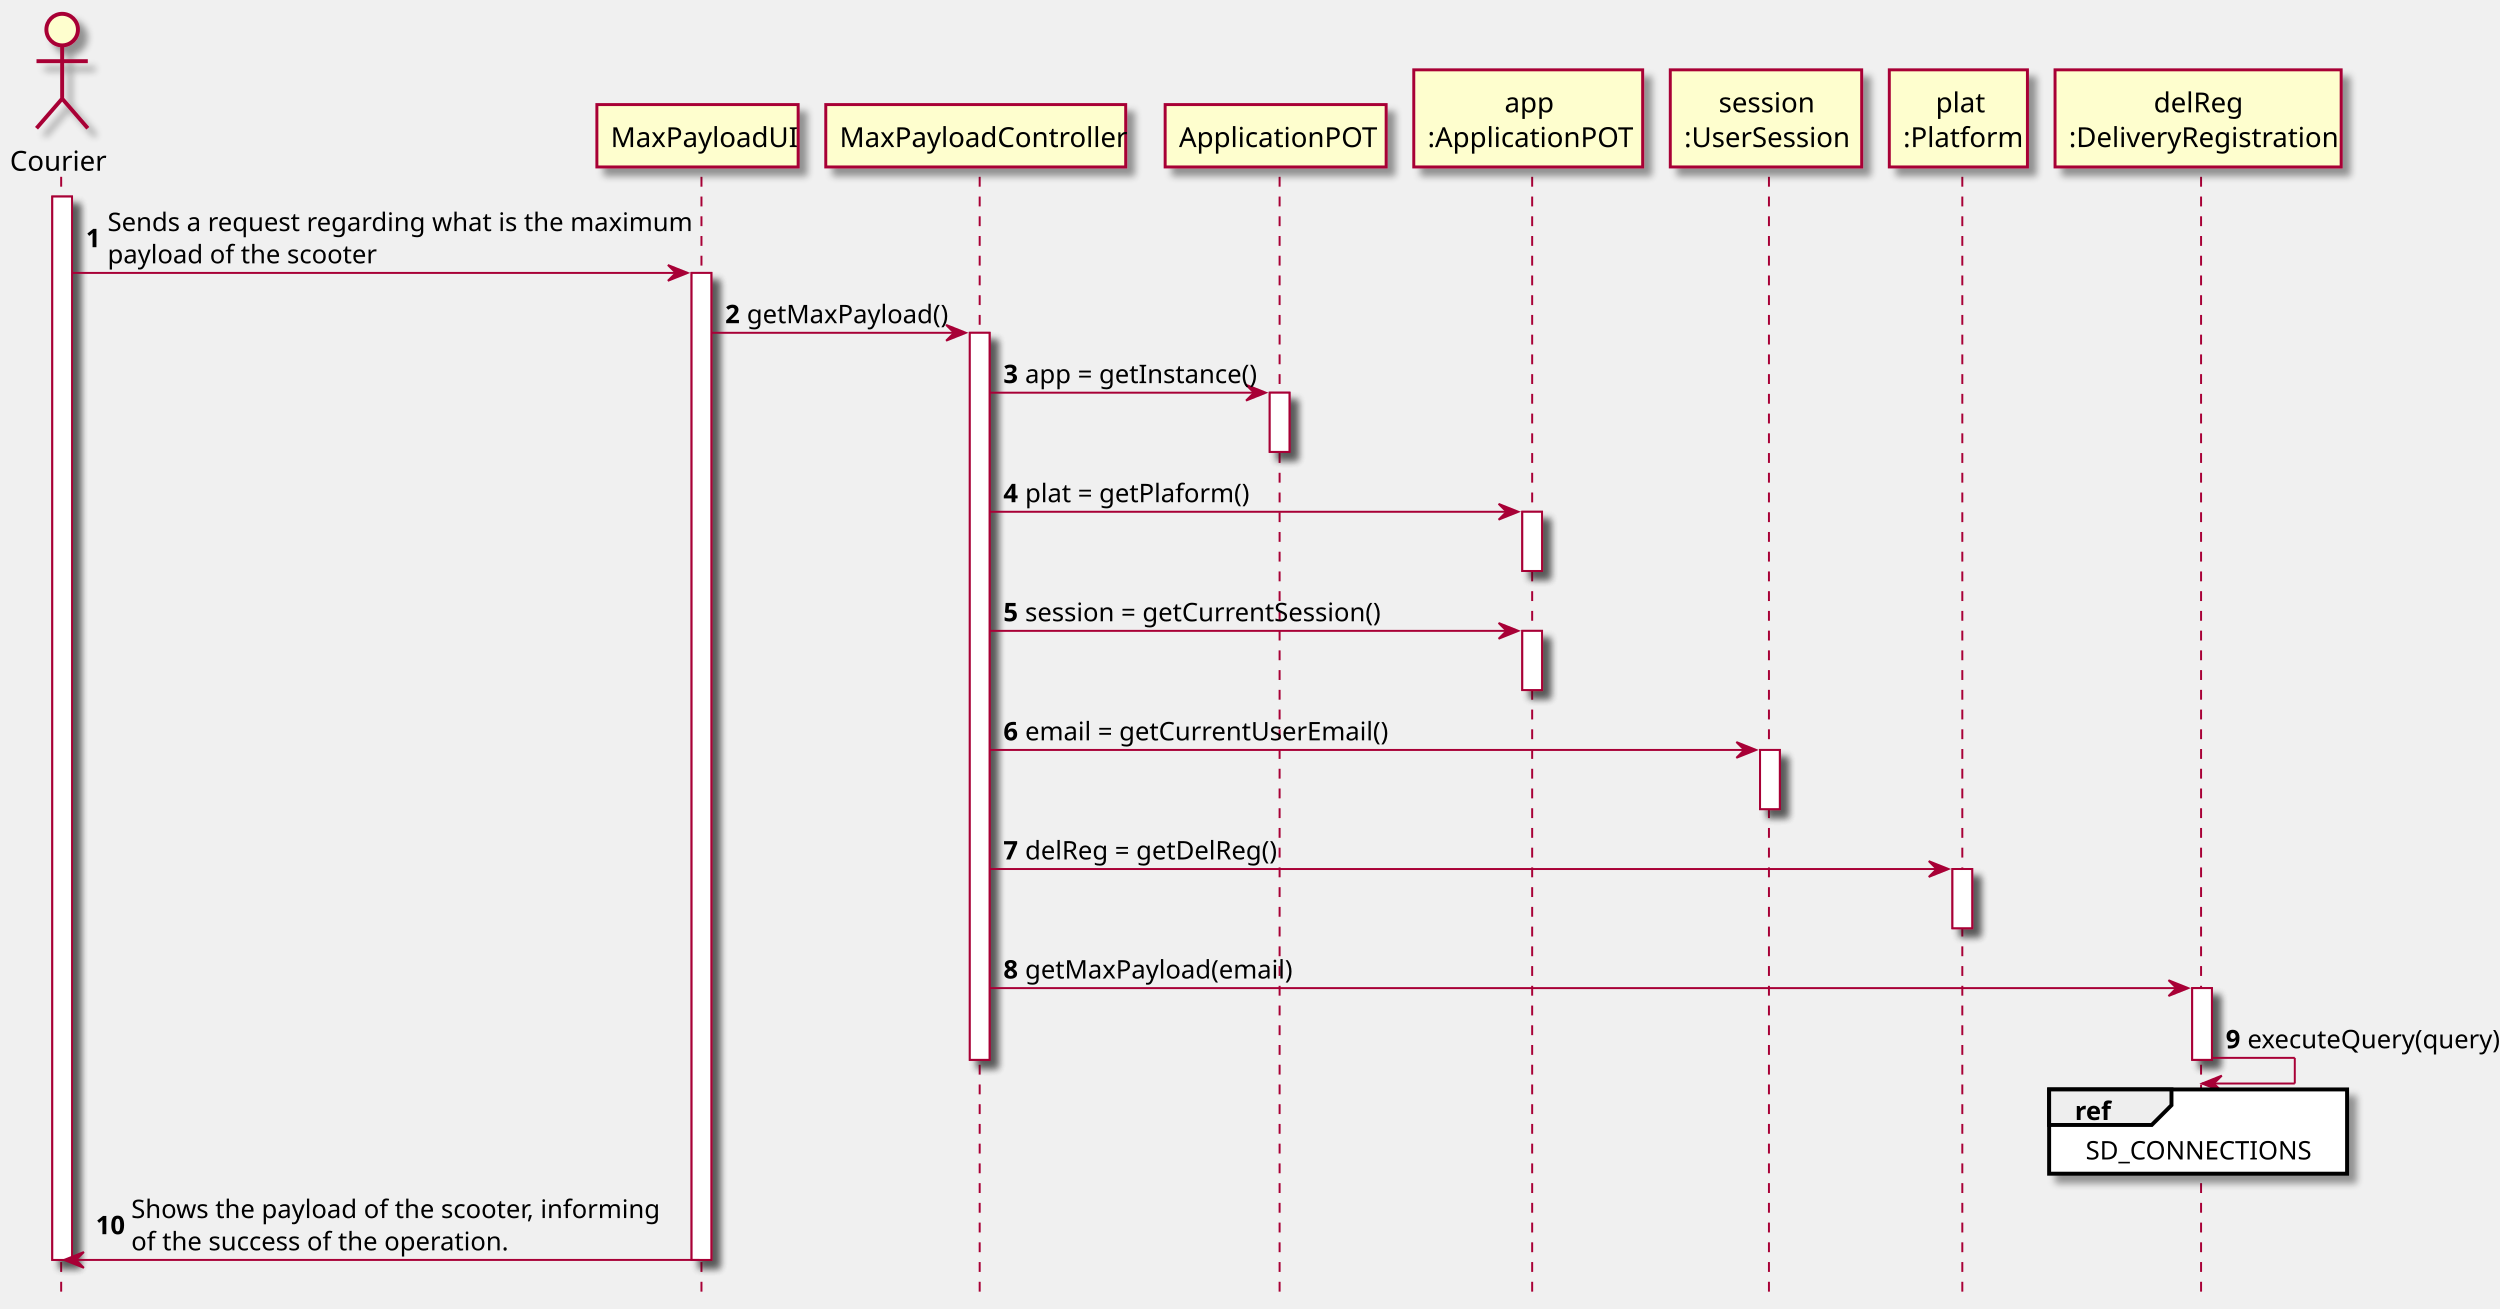
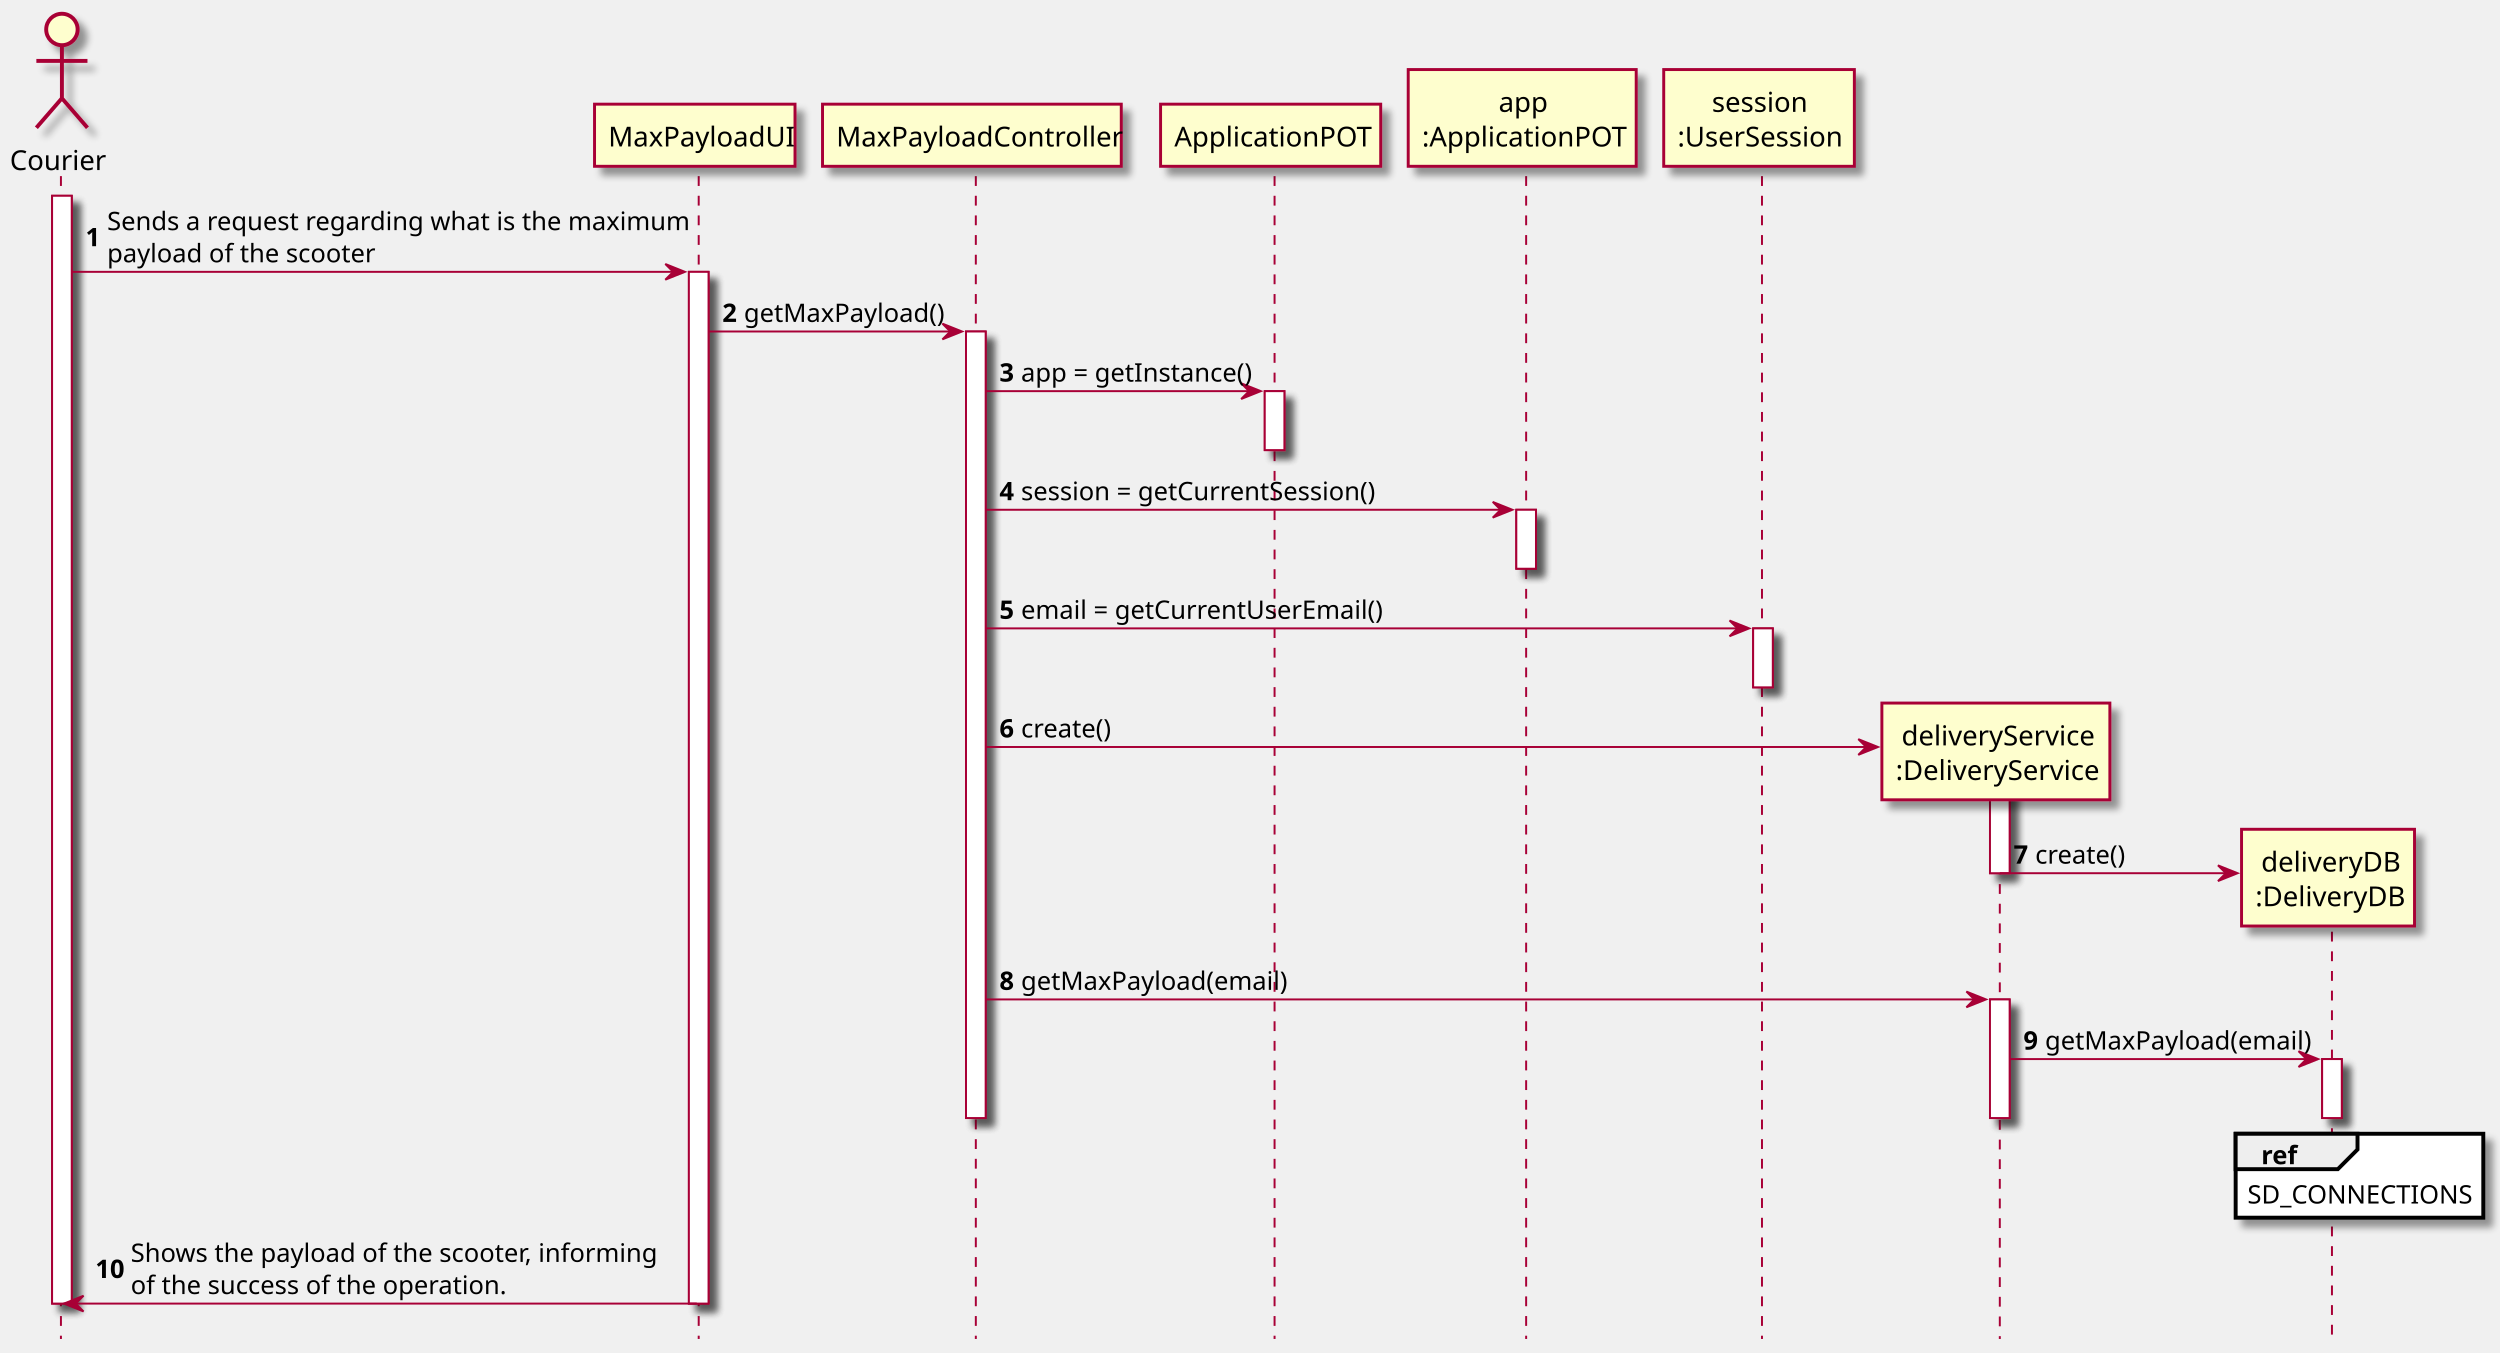
- <svg xmlns="http://www.w3.org/2000/svg" contentScriptType="application/ecmascript" contentStyleType="text/css" height="663px" preserveAspectRatio="none" style="width:1267px;height:663px;" version="1.1" viewBox="0 0 1267 663" width="1267px" zoomAndPan="magnify">
+ <svg xmlns="http://www.w3.org/2000/svg" contentScriptType="application/ecmascript" contentStyleType="text/css" height="688px" preserveAspectRatio="none" style="width:1272px;height:688px;" version="1.1" viewBox="0 0 1272 688" width="1272px" zoomAndPan="magnify">
  <defs>
-     <filter height="300%" id="fg1enmt293l0n" width="300%" x="-1" y="-1">
+     <filter height="300%" id="fy75itv2z8ef" width="300%" x="-1" y="-1">
      <feGaussianBlur result="blurOut" stdDeviation="2.0" />
      <feColorMatrix in="blurOut" result="blurOut2" type="matrix" values="0 0 0 0 0 0 0 0 0 0 0 0 0 0 0 0 0 0 .4 0" />
      <feOffset dx="4.0" dy="4.0" in="blurOut2" result="blurOut3" />
      <feBlend in="SourceGraphic" in2="blurOut3" mode="normal" />
    </filter>
  </defs>
  <g>
-     <rect fill="#FFFFFF" filter="url(#fg1enmt293l0n)" height="538.922" style="stroke:#A80036;stroke-width:1.0;" width="10" x="26.5" y="99.609" />
-     <rect fill="#FFFFFF" filter="url(#fg1enmt293l0n)" height="500.219" style="stroke:#A80036;stroke-width:1.0;" width="10" x="350.5" y="138.312" />
-     <rect fill="#FFFFFF" filter="url(#fg1enmt293l0n)" height="368.461" style="stroke:#A80036;stroke-width:1.0;" width="10" x="491.5" y="168.664" />
-     <rect fill="#FFFFFF" filter="url(#fg1enmt293l0n)" height="30" style="stroke:#A80036;stroke-width:1.0;" width="10" x="643.5" y="199.016" />
-     <rect fill="#FFFFFF" filter="url(#fg1enmt293l0n)" height="30" style="stroke:#A80036;stroke-width:1.0;" width="10" x="771.5" y="259.367" />
-     <rect fill="#FFFFFF" filter="url(#fg1enmt293l0n)" height="30" style="stroke:#A80036;stroke-width:1.0;" width="10" x="771.5" y="319.719" />
-     <rect fill="#FFFFFF" filter="url(#fg1enmt293l0n)" height="30" style="stroke:#A80036;stroke-width:1.0;" width="10" x="892" y="380.07" />
-     <rect fill="#FFFFFF" filter="url(#fg1enmt293l0n)" height="30" style="stroke:#A80036;stroke-width:1.0;" width="10" x="989.5" y="440.422" />
-     <rect fill="#FFFFFF" filter="url(#fg1enmt293l0n)" height="36.352" style="stroke:#A80036;stroke-width:1.0;" width="10" x="1111" y="500.773" />
-     <line style="stroke:#A80036;stroke-width:1.0;stroke-dasharray:5.0,5.0;" x1="31" x2="31" y1="89.609" y2="656.531" />
-     <line style="stroke:#A80036;stroke-width:1.0;stroke-dasharray:5.0,5.0;" x1="355.5" x2="355.5" y1="89.609" y2="656.531" />
-     <line style="stroke:#A80036;stroke-width:1.0;stroke-dasharray:5.0,5.0;" x1="496.5" x2="496.5" y1="89.609" y2="656.531" />
-     <line style="stroke:#A80036;stroke-width:1.0;stroke-dasharray:5.0,5.0;" x1="648.5" x2="648.5" y1="89.609" y2="656.531" />
-     <line style="stroke:#A80036;stroke-width:1.0;stroke-dasharray:5.0,5.0;" x1="776.5" x2="776.5" y1="89.609" y2="656.531" />
-     <line style="stroke:#A80036;stroke-width:1.0;stroke-dasharray:5.0,5.0;" x1="896.5" x2="896.5" y1="89.609" y2="656.531" />
-     <line style="stroke:#A80036;stroke-width:1.0;stroke-dasharray:5.0,5.0;" x1="994.5" x2="994.5" y1="89.609" y2="656.531" />
-     <line style="stroke:#A80036;stroke-width:1.0;stroke-dasharray:5.0,5.0;" x1="1115.5" x2="1115.5" y1="89.609" y2="656.531" />
-     <text fill="#000000" font-family="sans-serif" font-size="14" lengthAdjust="spacingAndGlyphs" textLength="47" x="5" y="86.533">Courier</text>
-     <ellipse cx="31.5" cy="15" fill="#FEFECE" filter="url(#fg1enmt293l0n)" rx="8" ry="8" style="stroke:#A80036;stroke-width:2.0;" />
-     <path d="M31.5,23 L31.5,50 M18.5,31 L44.5,31 M31.5,50 L18.5,65 M31.5,50 L44.5,65 " fill="none" filter="url(#fg1enmt293l0n)" style="stroke:#A80036;stroke-width:2.0;" />
-     <rect fill="#FEFECE" filter="url(#fg1enmt293l0n)" height="31.609" style="stroke:#A80036;stroke-width:1.5;" width="102" x="302.5" y="53" />
-     <text fill="#000000" font-family="sans-serif" font-size="14" lengthAdjust="spacingAndGlyphs" textLength="88" x="309.5" y="74.533">MaxPayloadUI</text>
-     <rect fill="#FEFECE" filter="url(#fg1enmt293l0n)" height="31.609" style="stroke:#A80036;stroke-width:1.5;" width="152" x="418.5" y="53" />
-     <text fill="#000000" font-family="sans-serif" font-size="14" lengthAdjust="spacingAndGlyphs" textLength="138" x="425.5" y="74.533">MaxPayloadController</text>
-     <rect fill="#FEFECE" filter="url(#fg1enmt293l0n)" height="31.609" style="stroke:#A80036;stroke-width:1.5;" width="112" x="590.5" y="53" />
-     <text fill="#000000" font-family="sans-serif" font-size="14" lengthAdjust="spacingAndGlyphs" textLength="98" x="597.5" y="74.533">ApplicationPOT</text>
-     <rect fill="#FEFECE" filter="url(#fg1enmt293l0n)" height="49.219" style="stroke:#A80036;stroke-width:1.5;" width="116" x="716.5" y="35.391" />
-     <text fill="#000000" font-family="sans-serif" font-size="14" lengthAdjust="spacingAndGlyphs" textLength="24" x="762.5" y="56.924">app</text>
-     <text fill="#000000" font-family="sans-serif" font-size="14" lengthAdjust="spacingAndGlyphs" textLength="102" x="723.5" y="74.533">:ApplicationPOT</text>
-     <rect fill="#FEFECE" filter="url(#fg1enmt293l0n)" height="49.219" style="stroke:#A80036;stroke-width:1.5;" width="97" x="846.5" y="35.391" />
-     <text fill="#000000" font-family="sans-serif" font-size="14" lengthAdjust="spacingAndGlyphs" textLength="48" x="871" y="56.924">session</text>
-     <text fill="#000000" font-family="sans-serif" font-size="14" lengthAdjust="spacingAndGlyphs" textLength="83" x="853.5" y="74.533">:UserSession</text>
-     <rect fill="#FEFECE" filter="url(#fg1enmt293l0n)" height="49.219" style="stroke:#A80036;stroke-width:1.5;" width="70" x="957.5" y="35.391" />
-     <text fill="#000000" font-family="sans-serif" font-size="14" lengthAdjust="spacingAndGlyphs" textLength="23" x="981" y="56.924">plat</text>
-     <text fill="#000000" font-family="sans-serif" font-size="14" lengthAdjust="spacingAndGlyphs" textLength="56" x="964.5" y="74.533">:Platform</text>
-     <rect fill="#FEFECE" filter="url(#fg1enmt293l0n)" height="49.219" style="stroke:#A80036;stroke-width:1.5;" width="145" x="1041.5" y="35.391" />
-     <text fill="#000000" font-family="sans-serif" font-size="14" lengthAdjust="spacingAndGlyphs" textLength="45" x="1091.5" y="56.924">delReg</text>
-     <text fill="#000000" font-family="sans-serif" font-size="14" lengthAdjust="spacingAndGlyphs" textLength="131" x="1048.5" y="74.533">:DeliveryRegistration</text>
-     <rect fill="#FFFFFF" filter="url(#fg1enmt293l0n)" height="538.922" style="stroke:#A80036;stroke-width:1.0;" width="10" x="26.5" y="99.609" />
-     <rect fill="#FFFFFF" filter="url(#fg1enmt293l0n)" height="500.219" style="stroke:#A80036;stroke-width:1.0;" width="10" x="350.5" y="138.312" />
-     <rect fill="#FFFFFF" filter="url(#fg1enmt293l0n)" height="368.461" style="stroke:#A80036;stroke-width:1.0;" width="10" x="491.5" y="168.664" />
-     <rect fill="#FFFFFF" filter="url(#fg1enmt293l0n)" height="30" style="stroke:#A80036;stroke-width:1.0;" width="10" x="643.5" y="199.016" />
-     <rect fill="#FFFFFF" filter="url(#fg1enmt293l0n)" height="30" style="stroke:#A80036;stroke-width:1.0;" width="10" x="771.5" y="259.367" />
-     <rect fill="#FFFFFF" filter="url(#fg1enmt293l0n)" height="30" style="stroke:#A80036;stroke-width:1.0;" width="10" x="771.5" y="319.719" />
-     <rect fill="#FFFFFF" filter="url(#fg1enmt293l0n)" height="30" style="stroke:#A80036;stroke-width:1.0;" width="10" x="892" y="380.07" />
-     <rect fill="#FFFFFF" filter="url(#fg1enmt293l0n)" height="30" style="stroke:#A80036;stroke-width:1.0;" width="10" x="989.5" y="440.422" />
-     <rect fill="#FFFFFF" filter="url(#fg1enmt293l0n)" height="36.352" style="stroke:#A80036;stroke-width:1.0;" width="10" x="1111" y="500.773" />
+     <rect fill="#FFFFFF" filter="url(#fy75itv2z8ef)" height="563.656" style="stroke:#A80036;stroke-width:1.0;" width="10" x="26.5" y="99.609" />
+     <rect fill="#FFFFFF" filter="url(#fy75itv2z8ef)" height="524.953" style="stroke:#A80036;stroke-width:1.0;" width="10" x="350.5" y="138.312" />
+     <rect fill="#FFFFFF" filter="url(#fy75itv2z8ef)" height="400.195" style="stroke:#A80036;stroke-width:1.0;" width="10" x="491.5" y="168.664" />
+     <rect fill="#FFFFFF" filter="url(#fy75itv2z8ef)" height="30" style="stroke:#A80036;stroke-width:1.0;" width="10" x="643.5" y="199.016" />
+     <rect fill="#FFFFFF" filter="url(#fy75itv2z8ef)" height="30" style="stroke:#A80036;stroke-width:1.0;" width="10" x="771.5" y="259.367" />
+     <rect fill="#FFFFFF" filter="url(#fy75itv2z8ef)" height="30" style="stroke:#A80036;stroke-width:1.0;" width="10" x="892" y="319.719" />
+     <rect fill="#FFFFFF" filter="url(#fy75itv2z8ef)" height="54.219" style="stroke:#A80036;stroke-width:1.0;" width="10" x="1012.5" y="390.07" />
+     <rect fill="#FFFFFF" filter="url(#fy75itv2z8ef)" height="60.352" style="stroke:#A80036;stroke-width:1.0;" width="10" x="1012.5" y="508.508" />
+     <rect fill="#FFFFFF" filter="url(#fy75itv2z8ef)" height="30" style="stroke:#A80036;stroke-width:1.0;" width="10" x="1181.5" y="538.859" />
+     <line style="stroke:#A80036;stroke-width:1.0;stroke-dasharray:5.0,5.0;" x1="31" x2="31" y1="89.609" y2="681.266" />
+     <line style="stroke:#A80036;stroke-width:1.0;stroke-dasharray:5.0,5.0;" x1="355.5" x2="355.5" y1="89.609" y2="681.266" />
+     <line style="stroke:#A80036;stroke-width:1.0;stroke-dasharray:5.0,5.0;" x1="496.5" x2="496.5" y1="89.609" y2="681.266" />
+     <line style="stroke:#A80036;stroke-width:1.0;stroke-dasharray:5.0,5.0;" x1="648.5" x2="648.5" y1="89.609" y2="681.266" />
+     <line style="stroke:#A80036;stroke-width:1.0;stroke-dasharray:5.0,5.0;" x1="776.5" x2="776.5" y1="89.609" y2="681.266" />
+     <line style="stroke:#A80036;stroke-width:1.0;stroke-dasharray:5.0,5.0;" x1="896.5" x2="896.5" y1="89.609" y2="681.266" />
+     <line style="stroke:#A80036;stroke-width:1.0;stroke-dasharray:5.0,5.0;" x1="1017.5" x2="1017.5" y1="399.828" y2="681.266" />
+     <line style="stroke:#A80036;stroke-width:1.0;stroke-dasharray:5.0,5.0;" x1="1186.5" x2="1186.5" y1="464.047" y2="681.266" />
+     <text fill="#000000" font-family="sans-serif" font-size="14" lengthAdjust="spacing" textLength="47" x="5" y="86.533">Courier</text>
+     <ellipse cx="31.5" cy="15" fill="#FEFECE" filter="url(#fy75itv2z8ef)" rx="8" ry="8" style="stroke:#A80036;stroke-width:2.0;" />
+     <path d="M31.5,23 L31.5,50 M18.5,31 L44.5,31 M31.5,50 L18.5,65 M31.5,50 L44.5,65 " fill="none" filter="url(#fy75itv2z8ef)" style="stroke:#A80036;stroke-width:2.0;" />
+     <rect fill="#FEFECE" filter="url(#fy75itv2z8ef)" height="31.609" style="stroke:#A80036;stroke-width:1.5;" width="102" x="302.5" y="53" />
+     <text fill="#000000" font-family="sans-serif" font-size="14" lengthAdjust="spacing" textLength="88" x="309.5" y="74.533">MaxPayloadUI</text>
+     <rect fill="#FEFECE" filter="url(#fy75itv2z8ef)" height="31.609" style="stroke:#A80036;stroke-width:1.5;" width="152" x="418.5" y="53" />
+     <text fill="#000000" font-family="sans-serif" font-size="14" lengthAdjust="spacing" textLength="138" x="425.5" y="74.533">MaxPayloadController</text>
+     <rect fill="#FEFECE" filter="url(#fy75itv2z8ef)" height="31.609" style="stroke:#A80036;stroke-width:1.5;" width="112" x="590.5" y="53" />
+     <text fill="#000000" font-family="sans-serif" font-size="14" lengthAdjust="spacing" textLength="98" x="597.5" y="74.533">ApplicationPOT</text>
+     <rect fill="#FEFECE" filter="url(#fy75itv2z8ef)" height="49.219" style="stroke:#A80036;stroke-width:1.5;" width="116" x="716.5" y="35.391" />
+     <text fill="#000000" font-family="sans-serif" font-size="14" lengthAdjust="spacing" textLength="24" x="762.5" y="56.924">app</text>
+     <text fill="#000000" font-family="sans-serif" font-size="14" lengthAdjust="spacing" textLength="102" x="723.5" y="74.533">:ApplicationPOT</text>
+     <rect fill="#FEFECE" filter="url(#fy75itv2z8ef)" height="49.219" style="stroke:#A80036;stroke-width:1.5;" width="97" x="846.5" y="35.391" />
+     <text fill="#000000" font-family="sans-serif" font-size="14" lengthAdjust="spacing" textLength="48" x="871" y="56.924">session</text>
+     <text fill="#000000" font-family="sans-serif" font-size="14" lengthAdjust="spacing" textLength="83" x="853.5" y="74.533">:UserSession</text>
+     <rect fill="#FFFFFF" filter="url(#fy75itv2z8ef)" height="563.656" style="stroke:#A80036;stroke-width:1.0;" width="10" x="26.5" y="99.609" />
+     <rect fill="#FFFFFF" filter="url(#fy75itv2z8ef)" height="524.953" style="stroke:#A80036;stroke-width:1.0;" width="10" x="350.5" y="138.312" />
+     <rect fill="#FFFFFF" filter="url(#fy75itv2z8ef)" height="400.195" style="stroke:#A80036;stroke-width:1.0;" width="10" x="491.5" y="168.664" />
+     <rect fill="#FFFFFF" filter="url(#fy75itv2z8ef)" height="30" style="stroke:#A80036;stroke-width:1.0;" width="10" x="643.5" y="199.016" />
+     <rect fill="#FFFFFF" filter="url(#fy75itv2z8ef)" height="30" style="stroke:#A80036;stroke-width:1.0;" width="10" x="771.5" y="259.367" />
+     <rect fill="#FFFFFF" filter="url(#fy75itv2z8ef)" height="30" style="stroke:#A80036;stroke-width:1.0;" width="10" x="892" y="319.719" />
+     <rect fill="#FFFFFF" filter="url(#fy75itv2z8ef)" height="54.219" style="stroke:#A80036;stroke-width:1.0;" width="10" x="1012.5" y="390.07" />
+     <rect fill="#FFFFFF" filter="url(#fy75itv2z8ef)" height="60.352" style="stroke:#A80036;stroke-width:1.0;" width="10" x="1012.5" y="508.508" />
+     <rect fill="#FFFFFF" filter="url(#fy75itv2z8ef)" height="30" style="stroke:#A80036;stroke-width:1.0;" width="10" x="1181.5" y="538.859" />
    <polygon fill="#A80036" points="338.5,134.312,348.5,138.312,338.5,142.312,342.5,138.312" style="stroke:#A80036;stroke-width:1.0;" />
    <line style="stroke:#A80036;stroke-width:1.0;" x1="36.5" x2="344.5" y1="138.312" y2="138.312" />
-     <text fill="#000000" font-family="sans-serif" font-size="13" font-weight="bold" lengthAdjust="spacingAndGlyphs" textLength="7" x="43.5" y="125.28">1</text>
-     <text fill="#000000" font-family="sans-serif" font-size="13" lengthAdjust="spacingAndGlyphs" textLength="280" x="54.5" y="117.105">Sends a request regarding what is the maximum</text>
-     <text fill="#000000" font-family="sans-serif" font-size="13" lengthAdjust="spacingAndGlyphs" textLength="128" x="54.5" y="133.456">payload of the scooter</text>
+     <text fill="#000000" font-family="sans-serif" font-size="13" font-weight="bold" lengthAdjust="spacing" textLength="7" x="43.5" y="125.28">1</text>
+     <text fill="#000000" font-family="sans-serif" font-size="13" lengthAdjust="spacing" textLength="280" x="54.5" y="117.105">Sends a request regarding what is the maximum</text>
+     <text fill="#000000" font-family="sans-serif" font-size="13" lengthAdjust="spacing" textLength="128" x="54.5" y="133.456">payload of the scooter</text>
    <polygon fill="#A80036" points="479.5,164.664,489.5,168.664,479.5,172.664,483.5,168.664" style="stroke:#A80036;stroke-width:1.0;" />
    <line style="stroke:#A80036;stroke-width:1.0;" x1="360.5" x2="485.5" y1="168.664" y2="168.664" />
-     <text fill="#000000" font-family="sans-serif" font-size="13" font-weight="bold" lengthAdjust="spacingAndGlyphs" textLength="7" x="367.5" y="163.808">2</text>
-     <text fill="#000000" font-family="sans-serif" font-size="13" lengthAdjust="spacingAndGlyphs" textLength="98" x="378.5" y="163.808">getMaxPayload()</text>
+     <text fill="#000000" font-family="sans-serif" font-size="13" font-weight="bold" lengthAdjust="spacing" textLength="7" x="367.5" y="163.808">2</text>
+     <text fill="#000000" font-family="sans-serif" font-size="13" lengthAdjust="spacing" textLength="98" x="378.5" y="163.808">getMaxPayload()</text>
    <polygon fill="#A80036" points="631.5,195.016,641.5,199.016,631.5,203.016,635.5,199.016" style="stroke:#A80036;stroke-width:1.0;" />
    <line style="stroke:#A80036;stroke-width:1.0;" x1="501.5" x2="637.5" y1="199.016" y2="199.016" />
-     <text fill="#000000" font-family="sans-serif" font-size="13" font-weight="bold" lengthAdjust="spacingAndGlyphs" textLength="7" x="508.5" y="194.159">3</text>
-     <text fill="#000000" font-family="sans-serif" font-size="13" lengthAdjust="spacingAndGlyphs" textLength="112" x="519.5" y="194.159">app = getInstance()</text>
+     <text fill="#000000" font-family="sans-serif" font-size="13" font-weight="bold" lengthAdjust="spacing" textLength="7" x="508.5" y="194.159">3</text>
+     <text fill="#000000" font-family="sans-serif" font-size="13" lengthAdjust="spacing" textLength="112" x="519.5" y="194.159">app = getInstance()</text>
    <polygon fill="#A80036" points="759.5,255.367,769.5,259.367,759.5,263.367,763.5,259.367" style="stroke:#A80036;stroke-width:1.0;" />
    <line style="stroke:#A80036;stroke-width:1.0;" x1="501.5" x2="765.5" y1="259.367" y2="259.367" />
-     <text fill="#000000" font-family="sans-serif" font-size="13" font-weight="bold" lengthAdjust="spacingAndGlyphs" textLength="7" x="508.5" y="254.511">4</text>
-     <text fill="#000000" font-family="sans-serif" font-size="13" lengthAdjust="spacingAndGlyphs" textLength="107" x="519.5" y="254.511">plat = getPlaform()</text>
-     <polygon fill="#A80036" points="759.5,315.719,769.5,319.719,759.5,323.719,763.5,319.719" style="stroke:#A80036;stroke-width:1.0;" />
-     <line style="stroke:#A80036;stroke-width:1.0;" x1="501.5" x2="765.5" y1="319.719" y2="319.719" />
-     <text fill="#000000" font-family="sans-serif" font-size="13" font-weight="bold" lengthAdjust="spacingAndGlyphs" textLength="7" x="508.5" y="314.862">5</text>
-     <text fill="#000000" font-family="sans-serif" font-size="13" lengthAdjust="spacingAndGlyphs" textLength="176" x="519.5" y="314.862">session = getCurrentSession()</text>
-     <polygon fill="#A80036" points="880,376.07,890,380.07,880,384.07,884,380.07" style="stroke:#A80036;stroke-width:1.0;" />
-     <line style="stroke:#A80036;stroke-width:1.0;" x1="501.5" x2="886" y1="380.07" y2="380.07" />
-     <text fill="#000000" font-family="sans-serif" font-size="13" font-weight="bold" lengthAdjust="spacingAndGlyphs" textLength="7" x="508.5" y="375.214">6</text>
-     <text fill="#000000" font-family="sans-serif" font-size="13" lengthAdjust="spacingAndGlyphs" textLength="175" x="519.5" y="375.214">email = getCurrentUserEmail()</text>
-     <polygon fill="#A80036" points="977.5,436.422,987.5,440.422,977.5,444.422,981.5,440.422" style="stroke:#A80036;stroke-width:1.0;" />
-     <line style="stroke:#A80036;stroke-width:1.0;" x1="501.5" x2="983.5" y1="440.422" y2="440.422" />
-     <text fill="#000000" font-family="sans-serif" font-size="13" font-weight="bold" lengthAdjust="spacingAndGlyphs" textLength="7" x="508.5" y="435.565">7</text>
-     <text fill="#000000" font-family="sans-serif" font-size="13" lengthAdjust="spacingAndGlyphs" textLength="124" x="519.5" y="435.565">delReg = getDelReg()</text>
-     <polygon fill="#A80036" points="1099,496.773,1109,500.773,1099,504.773,1103,500.773" style="stroke:#A80036;stroke-width:1.0;" />
-     <line style="stroke:#A80036;stroke-width:1.0;" x1="501.5" x2="1105" y1="500.773" y2="500.773" />
-     <text fill="#000000" font-family="sans-serif" font-size="13" font-weight="bold" lengthAdjust="spacingAndGlyphs" textLength="7" x="508.5" y="495.917">8</text>
-     <text fill="#000000" font-family="sans-serif" font-size="13" lengthAdjust="spacingAndGlyphs" textLength="129" x="519.5" y="495.917">getMaxPayload(email)</text>
-     <line style="stroke:#A80036;stroke-width:1.0;" x1="1121" x2="1163" y1="536.125" y2="536.125" />
-     <line style="stroke:#A80036;stroke-width:1.0;" x1="1163" x2="1163" y1="536.125" y2="549.125" />
-     <line style="stroke:#A80036;stroke-width:1.0;" x1="1116" x2="1163" y1="549.125" y2="549.125" />
-     <polygon fill="#A80036" points="1126,545.125,1116,549.125,1126,553.125,1122,549.125" style="stroke:#A80036;stroke-width:1.0;" />
-     <text fill="#000000" font-family="sans-serif" font-size="13" font-weight="bold" lengthAdjust="spacingAndGlyphs" textLength="7" x="1128" y="531.269">9</text>
-     <text fill="#000000" font-family="sans-serif" font-size="13" lengthAdjust="spacingAndGlyphs" textLength="121" x="1139" y="531.269">executeQuery(query)</text>
-     <rect fill="#FFFFFF" filter="url(#fg1enmt293l0n)" height="42.703" style="stroke:#000000;stroke-width:2.0;" width="151" x="1038.5" y="552.125" />
-     <polygon fill="#EEEEEE" points="1038.5,552.125,1100.5,552.125,1100.5,560.125,1090.5,570.125,1038.5,570.125,1038.5,552.125" style="stroke:#000000;stroke-width:2.0;" />
-     <text fill="#000000" font-family="sans-serif" font-size="13" font-weight="bold" lengthAdjust="spacingAndGlyphs" textLength="17" x="1051.5" y="567.62">ref</text>
-     <text fill="#000000" font-family="sans-serif" font-size="13" lengthAdjust="spacingAndGlyphs" textLength="118" x="1057" y="587.62">SD_CONNECTIONS</text>
-     <polygon fill="#A80036" points="42.5,634.531,32.5,638.531,42.5,642.531,38.5,638.531" style="stroke:#A80036;stroke-width:1.0;" />
-     <line style="stroke:#A80036;stroke-width:1.0;" x1="36.5" x2="354.5" y1="638.531" y2="638.531" />
-     <text fill="#000000" font-family="sans-serif" font-size="13" font-weight="bold" lengthAdjust="spacingAndGlyphs" textLength="14" x="48.5" y="625.499">10</text>
-     <text fill="#000000" font-family="sans-serif" font-size="13" lengthAdjust="spacingAndGlyphs" textLength="253" x="66.5" y="617.323">Shows the payload of the scooter, informing</text>
-     <text fill="#000000" font-family="sans-serif" font-size="13" lengthAdjust="spacingAndGlyphs" textLength="182" x="66.5" y="633.675">of the success of the operation.</text>
+     <text fill="#000000" font-family="sans-serif" font-size="13" font-weight="bold" lengthAdjust="spacing" textLength="7" x="508.5" y="254.511">4</text>
+     <text fill="#000000" font-family="sans-serif" font-size="13" lengthAdjust="spacing" textLength="176" x="519.5" y="254.511">session = getCurrentSession()</text>
+     <polygon fill="#A80036" points="880,315.719,890,319.719,880,323.719,884,319.719" style="stroke:#A80036;stroke-width:1.0;" />
+     <line style="stroke:#A80036;stroke-width:1.0;" x1="501.5" x2="886" y1="319.719" y2="319.719" />
+     <text fill="#000000" font-family="sans-serif" font-size="13" font-weight="bold" lengthAdjust="spacing" textLength="7" x="508.5" y="314.862">5</text>
+     <text fill="#000000" font-family="sans-serif" font-size="13" lengthAdjust="spacing" textLength="175" x="519.5" y="314.862">email = getCurrentUserEmail()</text>
+     <polygon fill="#A80036" points="945.5,376.07,955.5,380.07,945.5,384.07,949.5,380.07" style="stroke:#A80036;stroke-width:1.0;" />
+     <line style="stroke:#A80036;stroke-width:1.0;" x1="501.5" x2="951.5" y1="380.07" y2="380.07" />
+     <text fill="#000000" font-family="sans-serif" font-size="13" font-weight="bold" lengthAdjust="spacing" textLength="7" x="508.5" y="375.214">6</text>
+     <text fill="#000000" font-family="sans-serif" font-size="13" lengthAdjust="spacing" textLength="44" x="519.5" y="375.214">create()</text>
+     <rect fill="#FEFECE" filter="url(#fy75itv2z8ef)" height="49.219" style="stroke:#A80036;stroke-width:1.5;" width="116" x="957.5" y="357.719" />
+     <text fill="#000000" font-family="sans-serif" font-size="14" lengthAdjust="spacing" textLength="96" x="967.5" y="379.252">deliveryService</text>
+     <text fill="#000000" font-family="sans-serif" font-size="14" lengthAdjust="spacing" textLength="102" x="964.5" y="396.861">:DeliveryService</text>
+     <polygon fill="#A80036" points="1128.5,440.289,1138.5,444.289,1128.5,448.289,1132.5,444.289" style="stroke:#A80036;stroke-width:1.0;" />
+     <line style="stroke:#A80036;stroke-width:1.0;" x1="1017.5" x2="1134.5" y1="444.289" y2="444.289" />
+     <text fill="#000000" font-family="sans-serif" font-size="13" font-weight="bold" lengthAdjust="spacing" textLength="7" x="1024.5" y="439.433">7</text>
+     <text fill="#000000" font-family="sans-serif" font-size="13" lengthAdjust="spacing" textLength="44" x="1035.5" y="439.433">create()</text>
+     <rect fill="#FEFECE" filter="url(#fy75itv2z8ef)" height="49.219" style="stroke:#A80036;stroke-width:1.5;" width="88" x="1140.5" y="421.938" />
+     <text fill="#000000" font-family="sans-serif" font-size="14" lengthAdjust="spacing" textLength="68" x="1150.5" y="443.471">deliveryDB</text>
+     <text fill="#000000" font-family="sans-serif" font-size="14" lengthAdjust="spacing" textLength="74" x="1147.5" y="461.08">:DeliveryDB</text>
+     <polygon fill="#A80036" points="1000.5,504.508,1010.5,508.508,1000.5,512.508,1004.5,508.508" style="stroke:#A80036;stroke-width:1.0;" />
+     <line style="stroke:#A80036;stroke-width:1.0;" x1="501.5" x2="1006.5" y1="508.508" y2="508.508" />
+     <text fill="#000000" font-family="sans-serif" font-size="13" font-weight="bold" lengthAdjust="spacing" textLength="7" x="508.5" y="503.651">8</text>
+     <text fill="#000000" font-family="sans-serif" font-size="13" lengthAdjust="spacing" textLength="129" x="519.5" y="503.651">getMaxPayload(email)</text>
+     <polygon fill="#A80036" points="1169.5,534.859,1179.5,538.859,1169.5,542.859,1173.5,538.859" style="stroke:#A80036;stroke-width:1.0;" />
+     <line style="stroke:#A80036;stroke-width:1.0;" x1="1022.5" x2="1175.5" y1="538.859" y2="538.859" />
+     <text fill="#000000" font-family="sans-serif" font-size="13" font-weight="bold" lengthAdjust="spacing" textLength="7" x="1029.5" y="534.003">9</text>
+     <text fill="#000000" font-family="sans-serif" font-size="13" lengthAdjust="spacing" textLength="129" x="1040.5" y="534.003">getMaxPayload(email)</text>
+     <rect fill="#FFFFFF" filter="url(#fy75itv2z8ef)" height="42.703" style="stroke:#000000;stroke-width:2.0;" width="126" x="1137.5" y="576.859" />
+     <polygon fill="#EEEEEE" points="1137.5,576.859,1199.5,576.859,1199.5,584.859,1189.5,594.859,1137.5,594.859,1137.5,576.859" style="stroke:#000000;stroke-width:2.0;" />
+     <text fill="#000000" font-family="sans-serif" font-size="13" font-weight="bold" lengthAdjust="spacing" textLength="17" x="1150.5" y="592.355">ref</text>
+     <text fill="#000000" font-family="sans-serif" font-size="13" lengthAdjust="spacing" textLength="118" x="1143.5" y="612.355">SD_CONNECTIONS</text>
+     <polygon fill="#A80036" points="42.5,659.266,32.5,663.266,42.5,667.266,38.5,663.266" style="stroke:#A80036;stroke-width:1.0;" />
+     <line style="stroke:#A80036;stroke-width:1.0;" x1="36.5" x2="354.5" y1="663.266" y2="663.266" />
+     <text fill="#000000" font-family="sans-serif" font-size="13" font-weight="bold" lengthAdjust="spacing" textLength="14" x="48.5" y="650.233">10</text>
+     <text fill="#000000" font-family="sans-serif" font-size="13" lengthAdjust="spacing" textLength="253" x="66.5" y="642.058">Shows the payload of the scooter, informing</text>
+     <text fill="#000000" font-family="sans-serif" font-size="13" lengthAdjust="spacing" textLength="182" x="66.5" y="658.409">of the success of the operation.</text>
  </g>
</svg>
